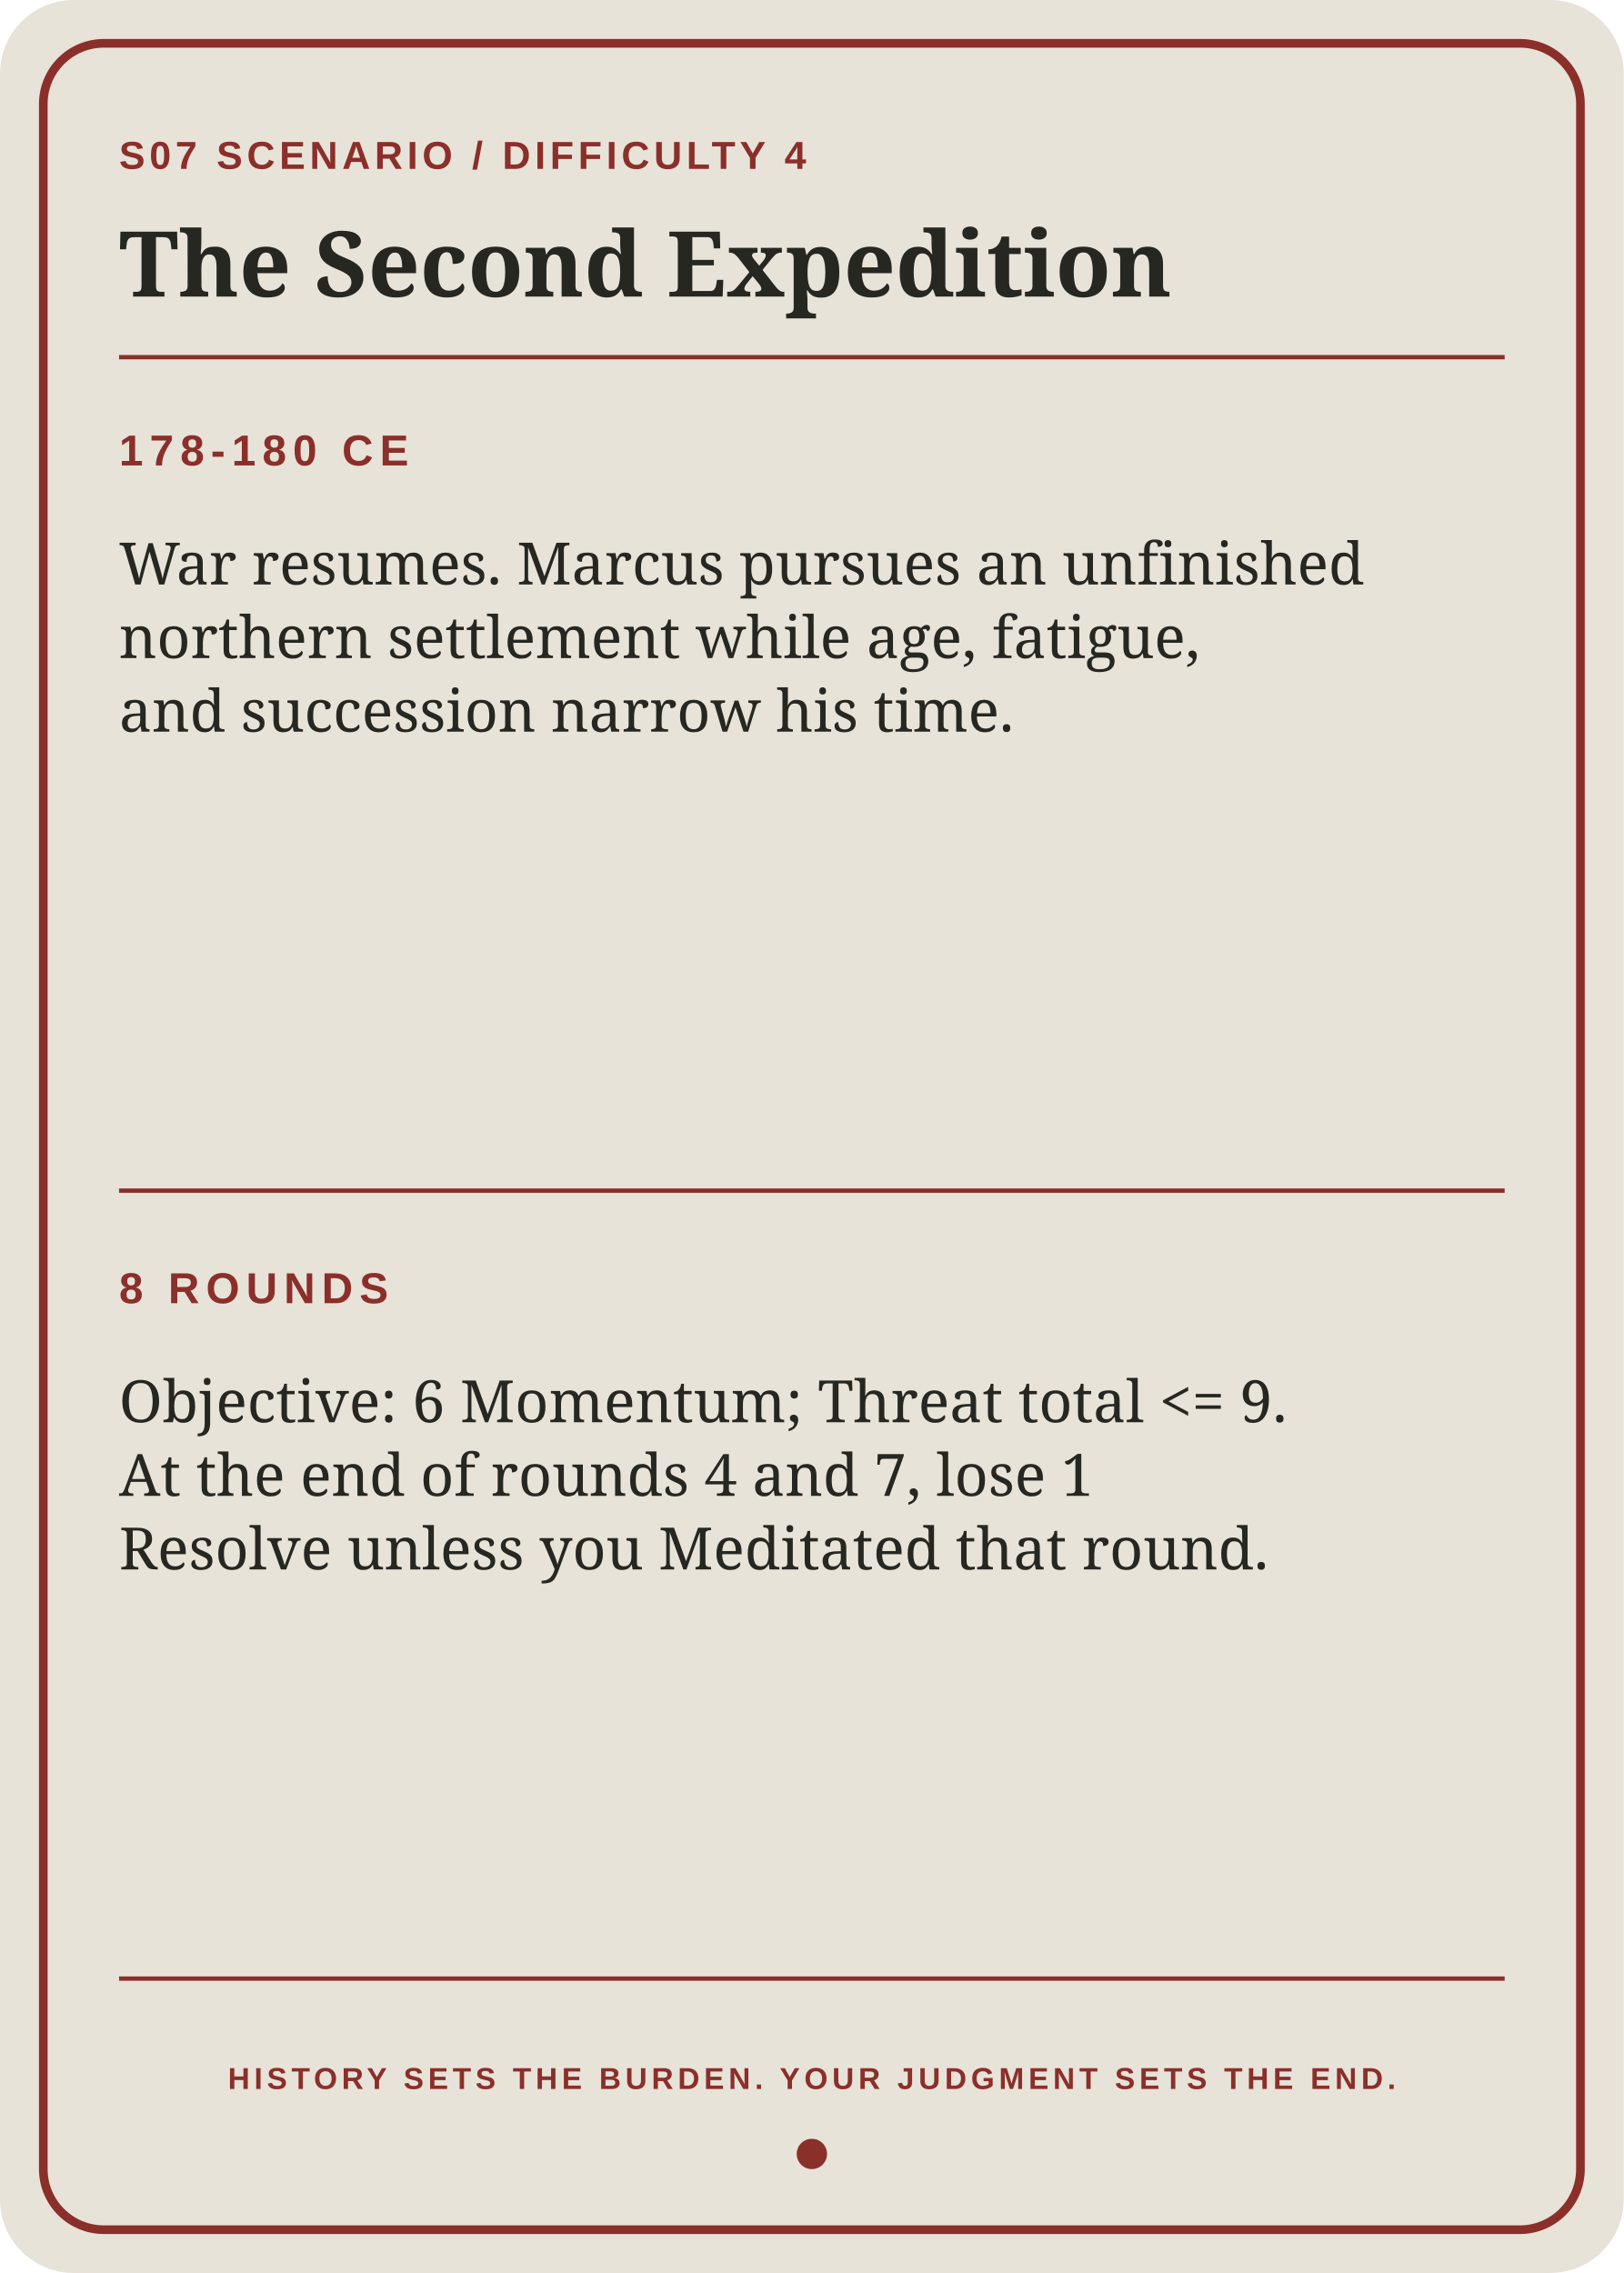
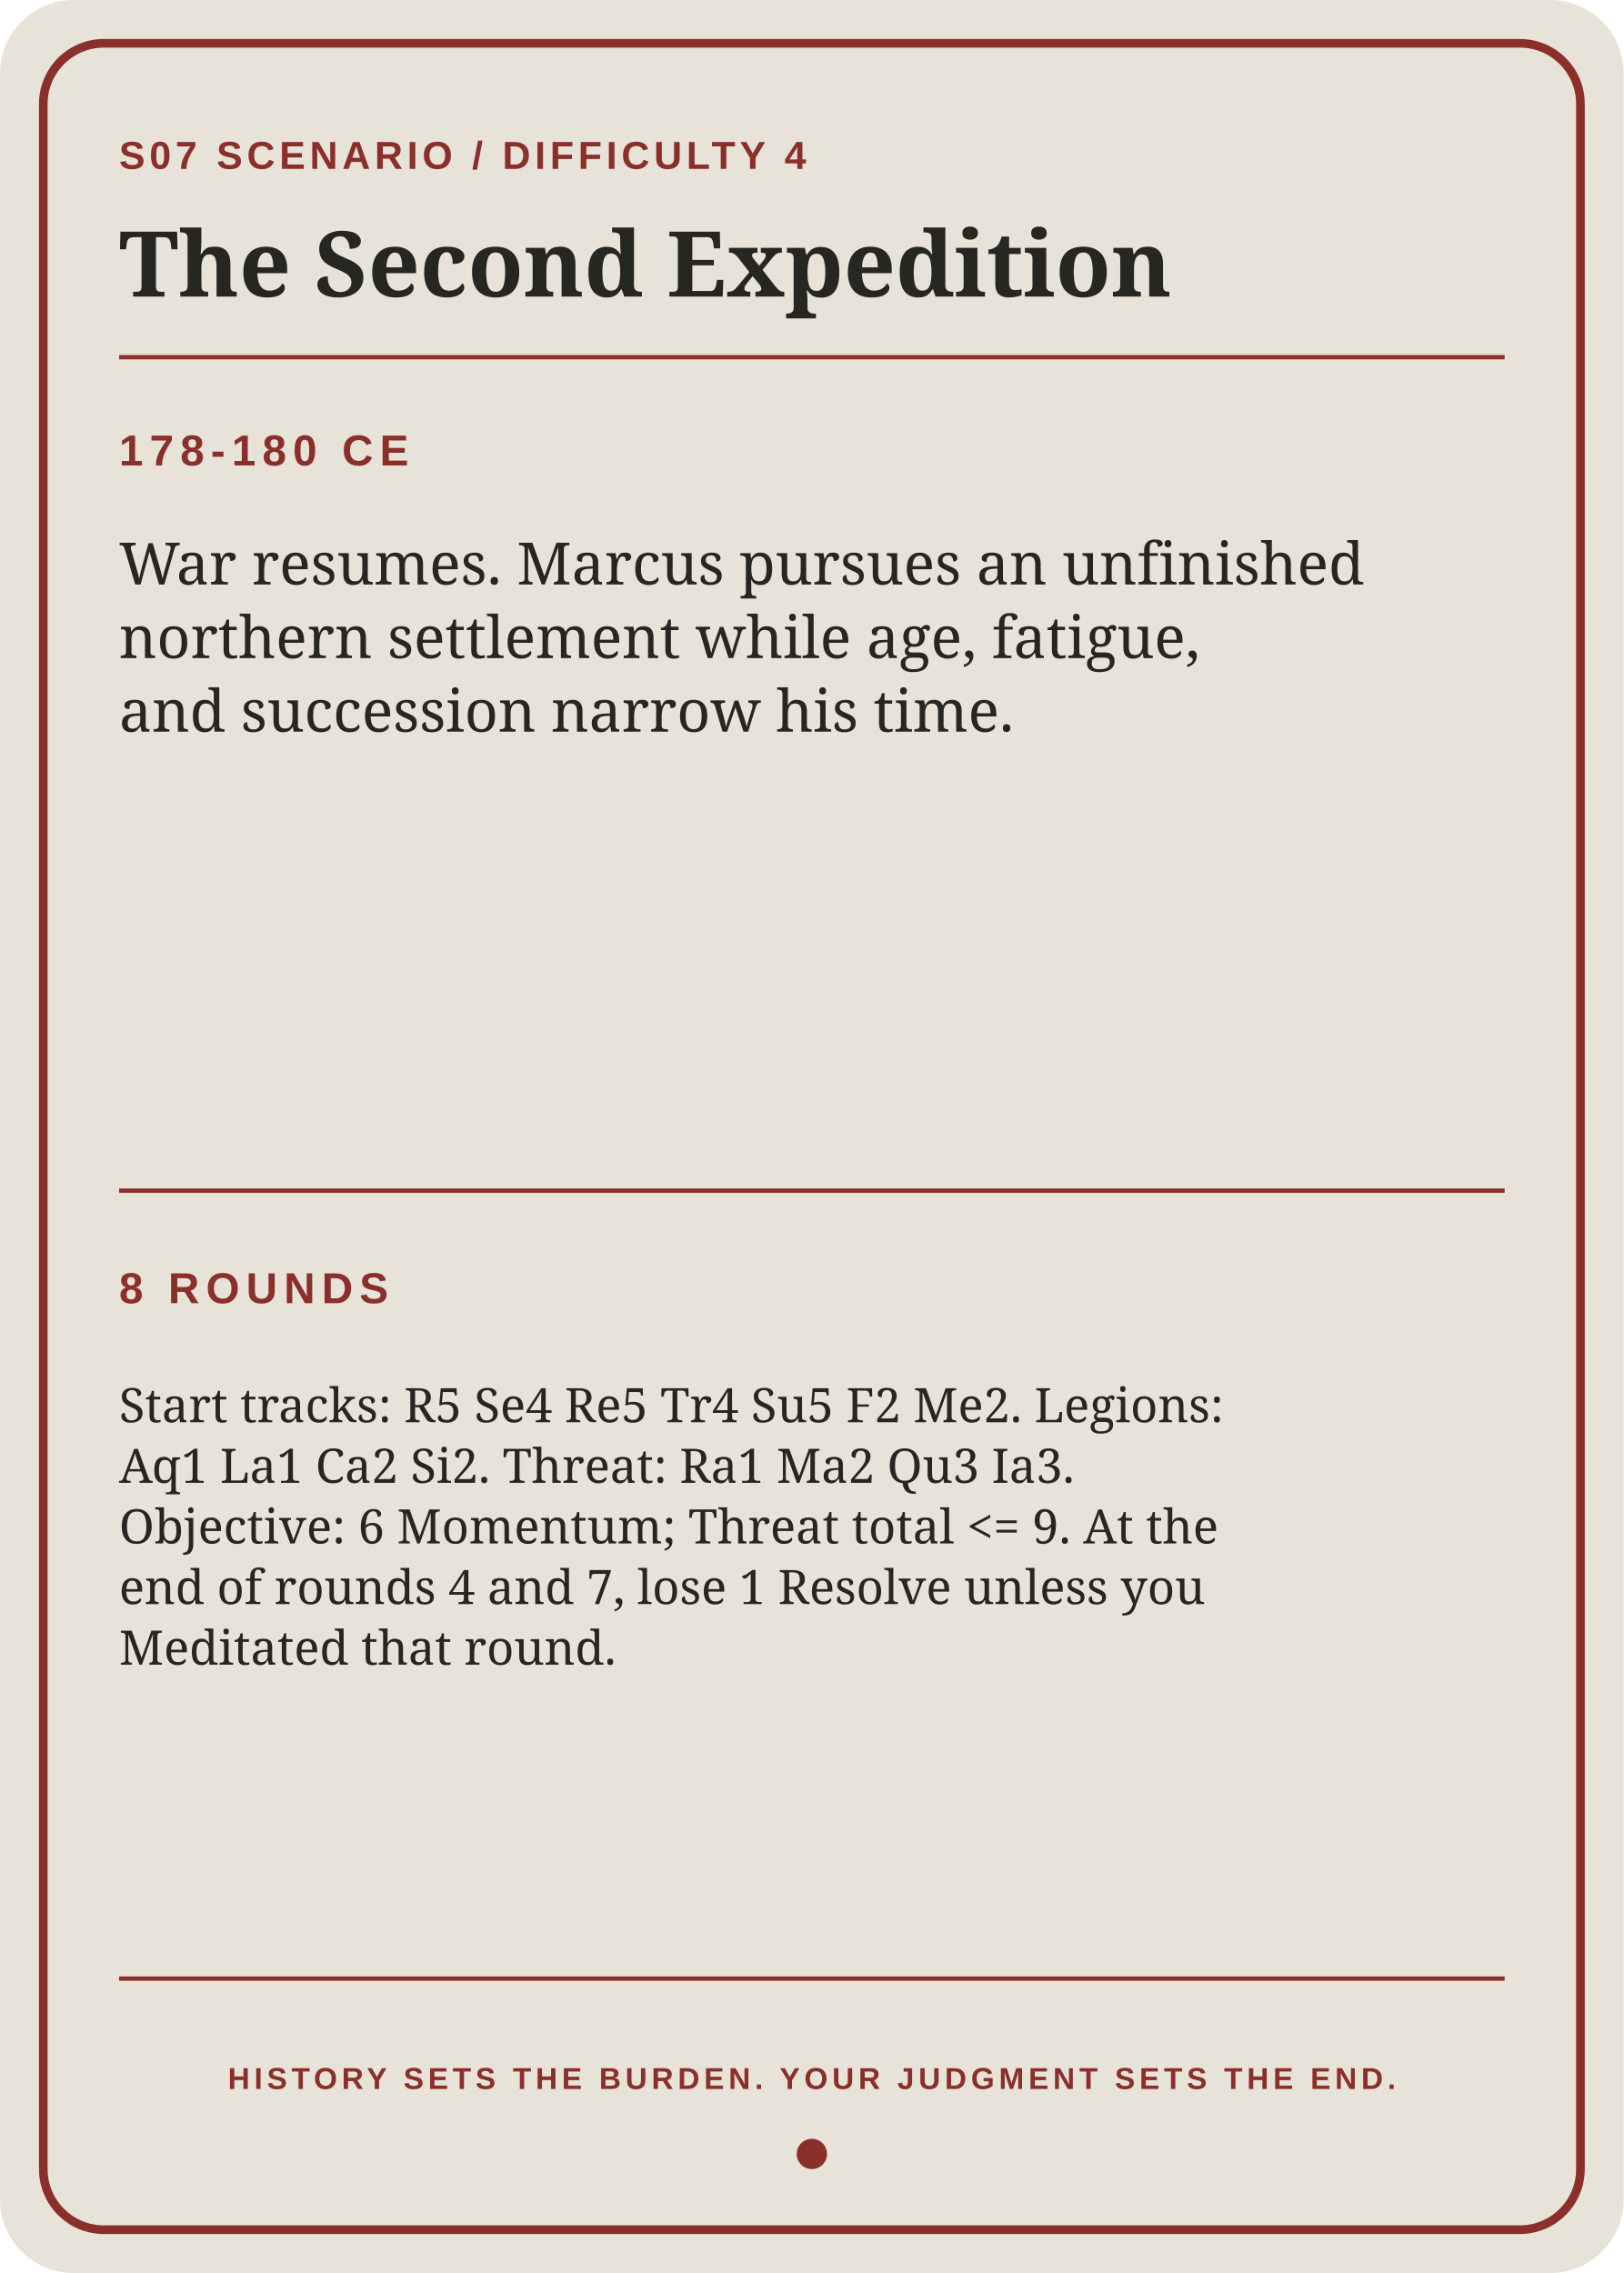
<svg xmlns="http://www.w3.org/2000/svg" width="2.5in" height="3.5in" viewBox="0 0 750 1050">
  <rect width="750" height="1050" rx="34" fill="#e8e3d8" />
  <rect x="20" y="20" width="710" height="1010" rx="28" fill="none" stroke="#8b2f2b" stroke-width="4" />
  <path d="M55 165H695M55 550H695M55 914H695" stroke="#8b2f2b" stroke-width="2" />
  <text x="55" y="78" fill="#8b2f2b" font-family="Arial,sans-serif" font-size="18" font-weight="bold" letter-spacing="2">S07  SCENARIO / DIFFICULTY 4</text>
  <text x="55" y="137" fill="#272722" font-family="Georgia,serif" font-size="42" font-weight="bold">The Second Expedition</text>
  <text x="55" y="215" fill="#8b2f2b" font-family="Arial,sans-serif" font-size="20" font-weight="bold" letter-spacing="3">178-180 CE</text>
  <text x="55" y="270" fill="#272722" font-family="Georgia,serif" font-size="27">
    <tspan x="55" dy="0">War resumes. Marcus pursues an unfinished</tspan>
    <tspan x="55" dy="34">northern settlement while age, fatigue,</tspan>
    <tspan x="55" dy="34">and succession narrow his time.</tspan>
  </text>
  <text x="55" y="602" fill="#8b2f2b" font-family="Arial,sans-serif" font-size="20" font-weight="bold" letter-spacing="3">8 ROUNDS</text>
-   <text x="55" y="657" fill="#272722" font-family="Georgia,serif" font-size="27">
-     <tspan x="55" dy="0">Objective: 6 Momentum; Threat total &lt;= 9.</tspan>
-     <tspan x="55" dy="34">At the end of rounds 4 and 7, lose 1</tspan>
-     <tspan x="55" dy="34">Resolve unless you Meditated that round.</tspan>
+   <text x="55" y="657" fill="#272722" font-family="Georgia,serif" font-size="22">
+     <tspan x="55" dy="0">Start tracks: R5 Se4 Re5 Tr4 Su5 F2 Me2. Legions:</tspan>
+     <tspan x="55" dy="28">Aq1 La1 Ca2 Si2. Threat: Ra1 Ma2 Qu3 Ia3.</tspan>
+     <tspan x="55" dy="28">Objective: 6 Momentum; Threat total &lt;= 9. At the</tspan>
+     <tspan x="55" dy="28">end of rounds 4 and 7, lose 1 Resolve unless you</tspan>
+     <tspan x="55" dy="28">Meditated that round.</tspan>
  </text>
  <text x="375" y="965" text-anchor="middle" fill="#8b2f2b" font-family="Arial,sans-serif" font-size="14" font-weight="bold" letter-spacing="2">HISTORY SETS THE BURDEN. YOUR JUDGMENT SETS THE END.</text>
  <circle cx="375" cy="995" r="7" fill="#8b2f2b" />
</svg>
